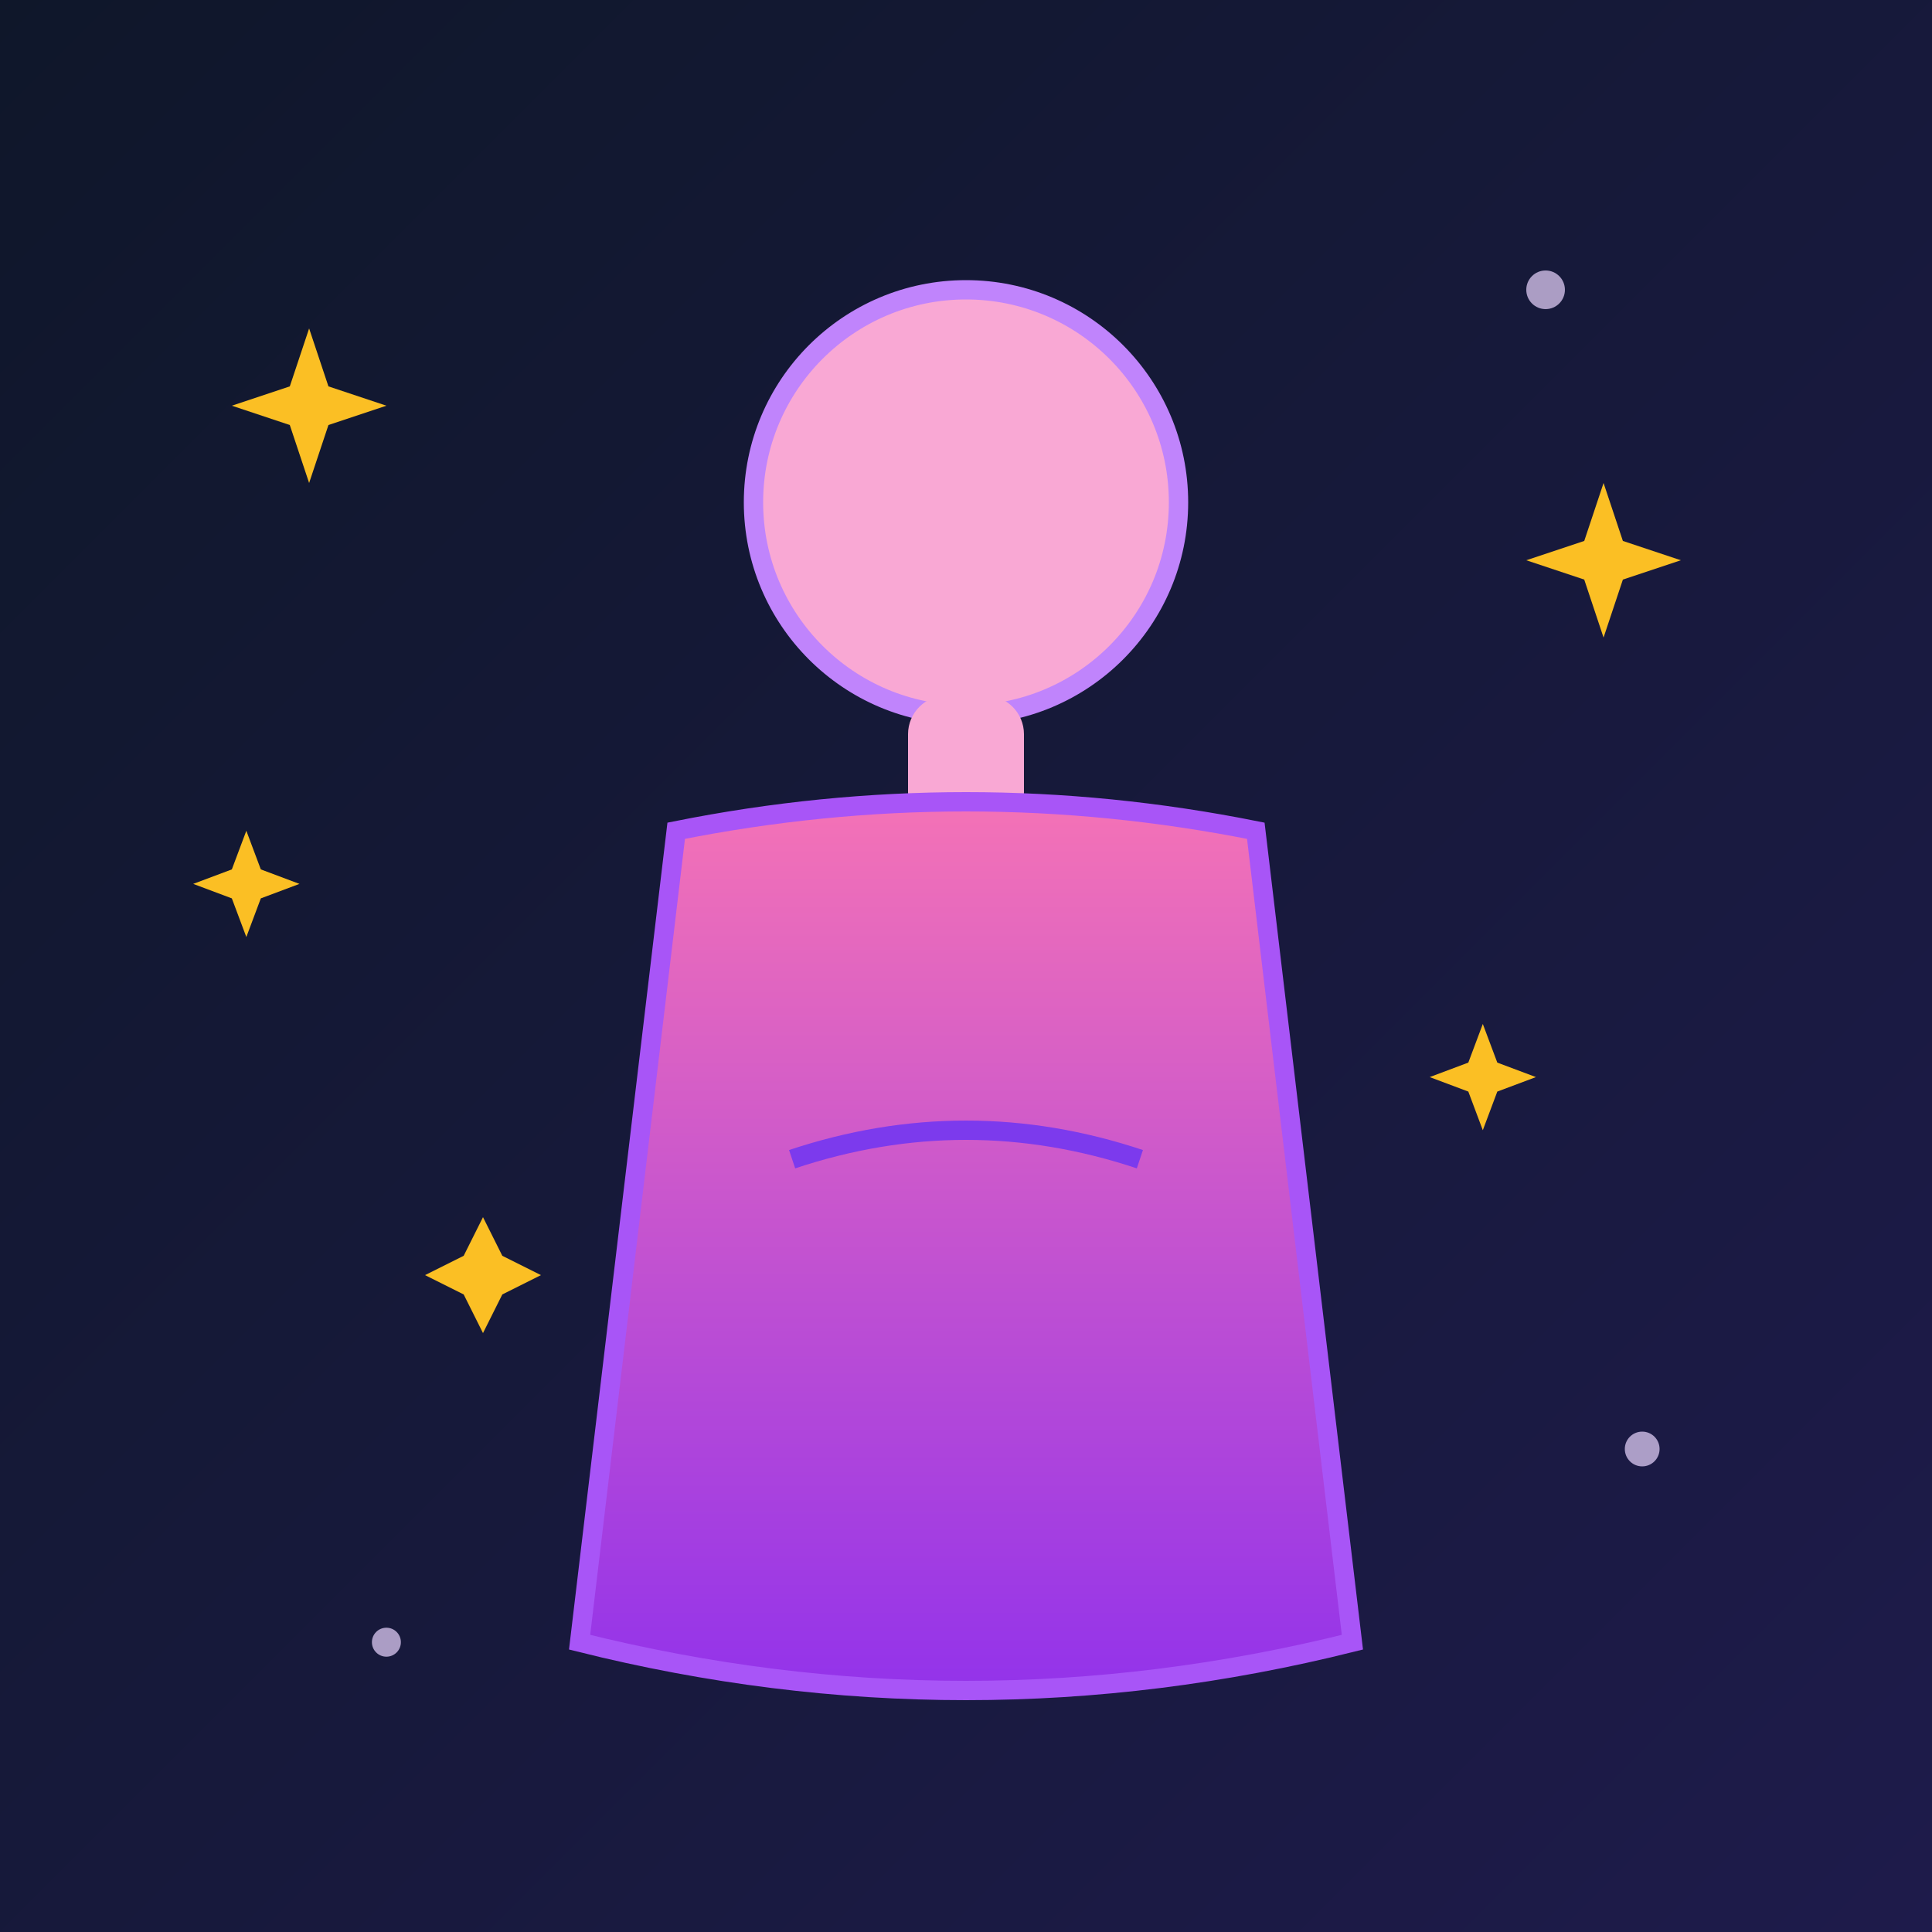
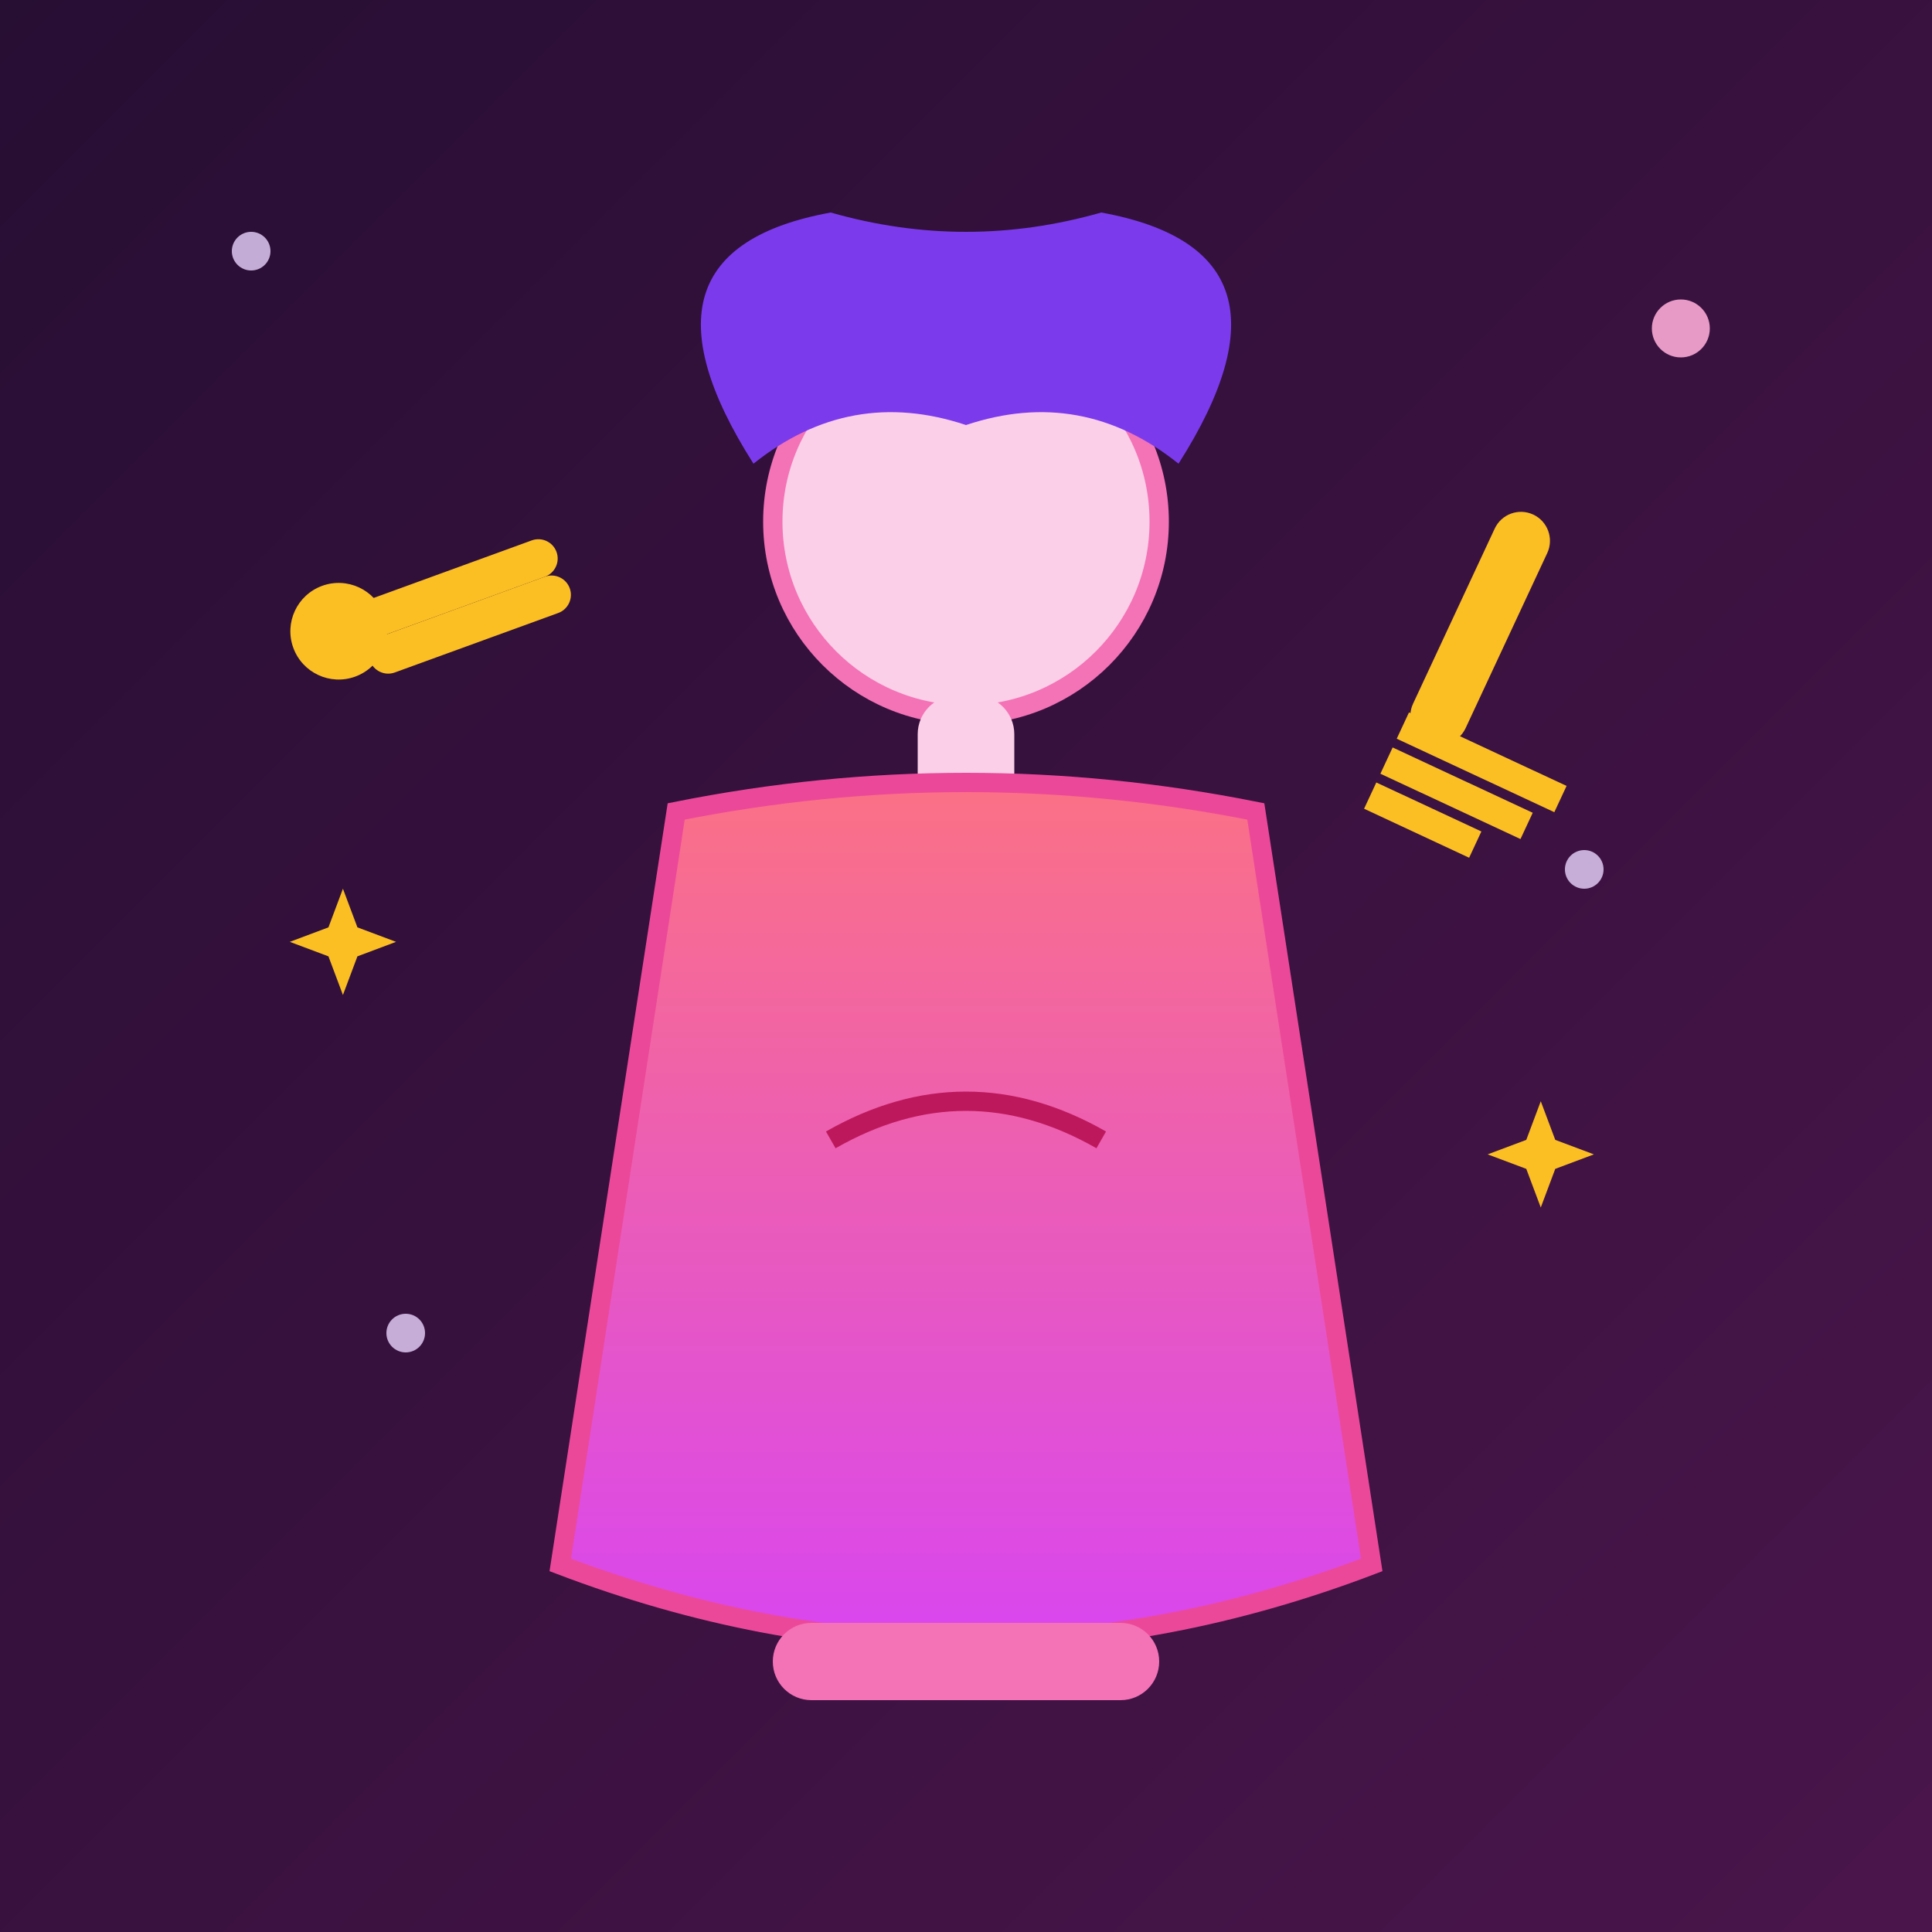
<svg xmlns="http://www.w3.org/2000/svg" viewBox="0 0 200 200" width="200" height="200">
  <defs>
    <linearGradient id="bg" x1="0" y1="0" x2="1" y2="1">
-       <stop offset="0" stop-color="#0f172a" />
-       <stop offset="1" stop-color="#1e1b4b" />
+       <stop offset="0" stop-color="#270e33" />
+       <stop offset="1" stop-color="#4a154b" />
    </linearGradient>
-     <linearGradient id="dress" x1="0" y1="0" x2="0" y2="1">
-       <stop offset="0" stop-color="#f472b6" />
-       <stop offset="1" stop-color="#9333ea" />
+     <linearGradient id="dress2" x1="0" y1="0" x2="0" y2="1">
+       <stop offset="0" stop-color="#fb7185" />
+       <stop offset="1" stop-color="#d946ef" />
    </linearGradient>
  </defs>
  <rect width="200" height="200" fill="url(#bg)" />
-   <circle cx="100" cy="52" r="22" fill="#f9a8d4" stroke="#c084fc" stroke-width="2" />
-   <rect x="94" y="72" width="12" height="14" rx="4" fill="#f9a8d4" />
-   <path d="M70 86 Q100 80 130 86 L140 170 Q100 180 60 170 Z" fill="url(#dress)" stroke="#a855f7" stroke-width="2" />
-   <path d="M82 120 Q100 114 118 120" stroke="#7c3aed" stroke-width="2" fill="none" />
+   <circle cx="100" cy="54" r="20" fill="#fbcfe8" stroke="#f472b6" stroke-width="2" />
+   <path d="M78 48 Q64 26 86 22 Q100 26 114 22 Q136 26 122 48 Q112 40 100 44 Q88 40 78 48 Z" fill="#7c3aed" />
+   <rect x="95" y="72" width="10" height="12" rx="4" fill="#fbcfe8" />
+   <path d="M70 84 Q100 78 130 84 L142 162 Q100 178 58 162 Z" fill="url(#dress2)" stroke="#ec4899" stroke-width="2" />
+   <path d="M86 118 Q100 110 114 118" stroke="#be185d" stroke-width="2" fill="none" />
+   <g transform="translate(26,58) rotate(-20)">
+     <circle cx="6" cy="10" r="5" fill="#fbbf24" />
+     <rect x="8" y="8" width="22" height="4" rx="2" fill="#fbbf24" />
+     <rect x="8" y="12" width="22" height="4" rx="2" fill="#fbbf24" />
+   </g>
+   <g transform="translate(156,52) rotate(25)">
+     <rect x="0" y="0" width="6" height="26" rx="3" fill="#fbbf24" />
+     <rect x="0" y="24" width="18" height="3" fill="#fbbf24" />
+     <rect x="0" y="28" width="16" height="3" fill="#fbbf24" />
+     <rect x="0" y="32" width="12" height="3" fill="#fbbf24" />
+   </g>
+   <rect x="80" y="168" width="40" height="8" rx="4" fill="#f472b6" />
  <g fill="#fbbf24">
-     <polygon points="30,40 32,34 34,40 40,42 34,44 32,50 30,44 24,42" />
-     <polygon points="164,56 166,50 168,56 174,58 168,60 166,66 164,60 158,58" />
-     <polygon points="48,130 50,126 52,130 56,132 52,134 50,138 48,134 44,132" />
-     <polygon points="152,110 153.5,106 155,110 159,111.5 155,113 153.5,117 152,113 148,111.5" />
-     <polygon points="24,90 25.5,86 27,90 31,91.5 27,93 25.5,97 24,93 20,91.5" />
-   </g>
-   <g fill="#e9d5ff" opacity="0.7">
-     <circle cx="160" cy="30" r="2" />
-     <circle cx="40" cy="170" r="1.5" />
-     <circle cx="170" cy="150" r="1.8" />
+     <polygon points="34,96 35.5,92 37,96 41,97.5 37,99 35.5,103 34,99 30,97.5" />
+     <polygon points="158,118 159.5,114 161,118 165,119.5 161,121 159.5,125 158,121 154,119.5" />
+     <circle cx="42" cy="138" r="2" fill="#e9d5ff" opacity="0.8" />
+     <circle cx="164" cy="90" r="2" fill="#e9d5ff" opacity="0.8" />
+     <circle cx="26" cy="26" r="2" fill="#e9d5ff" opacity="0.8" />
+     <circle cx="174" cy="34" r="3" fill="#f9a8d4" opacity="0.9" />
  </g>
</svg>
